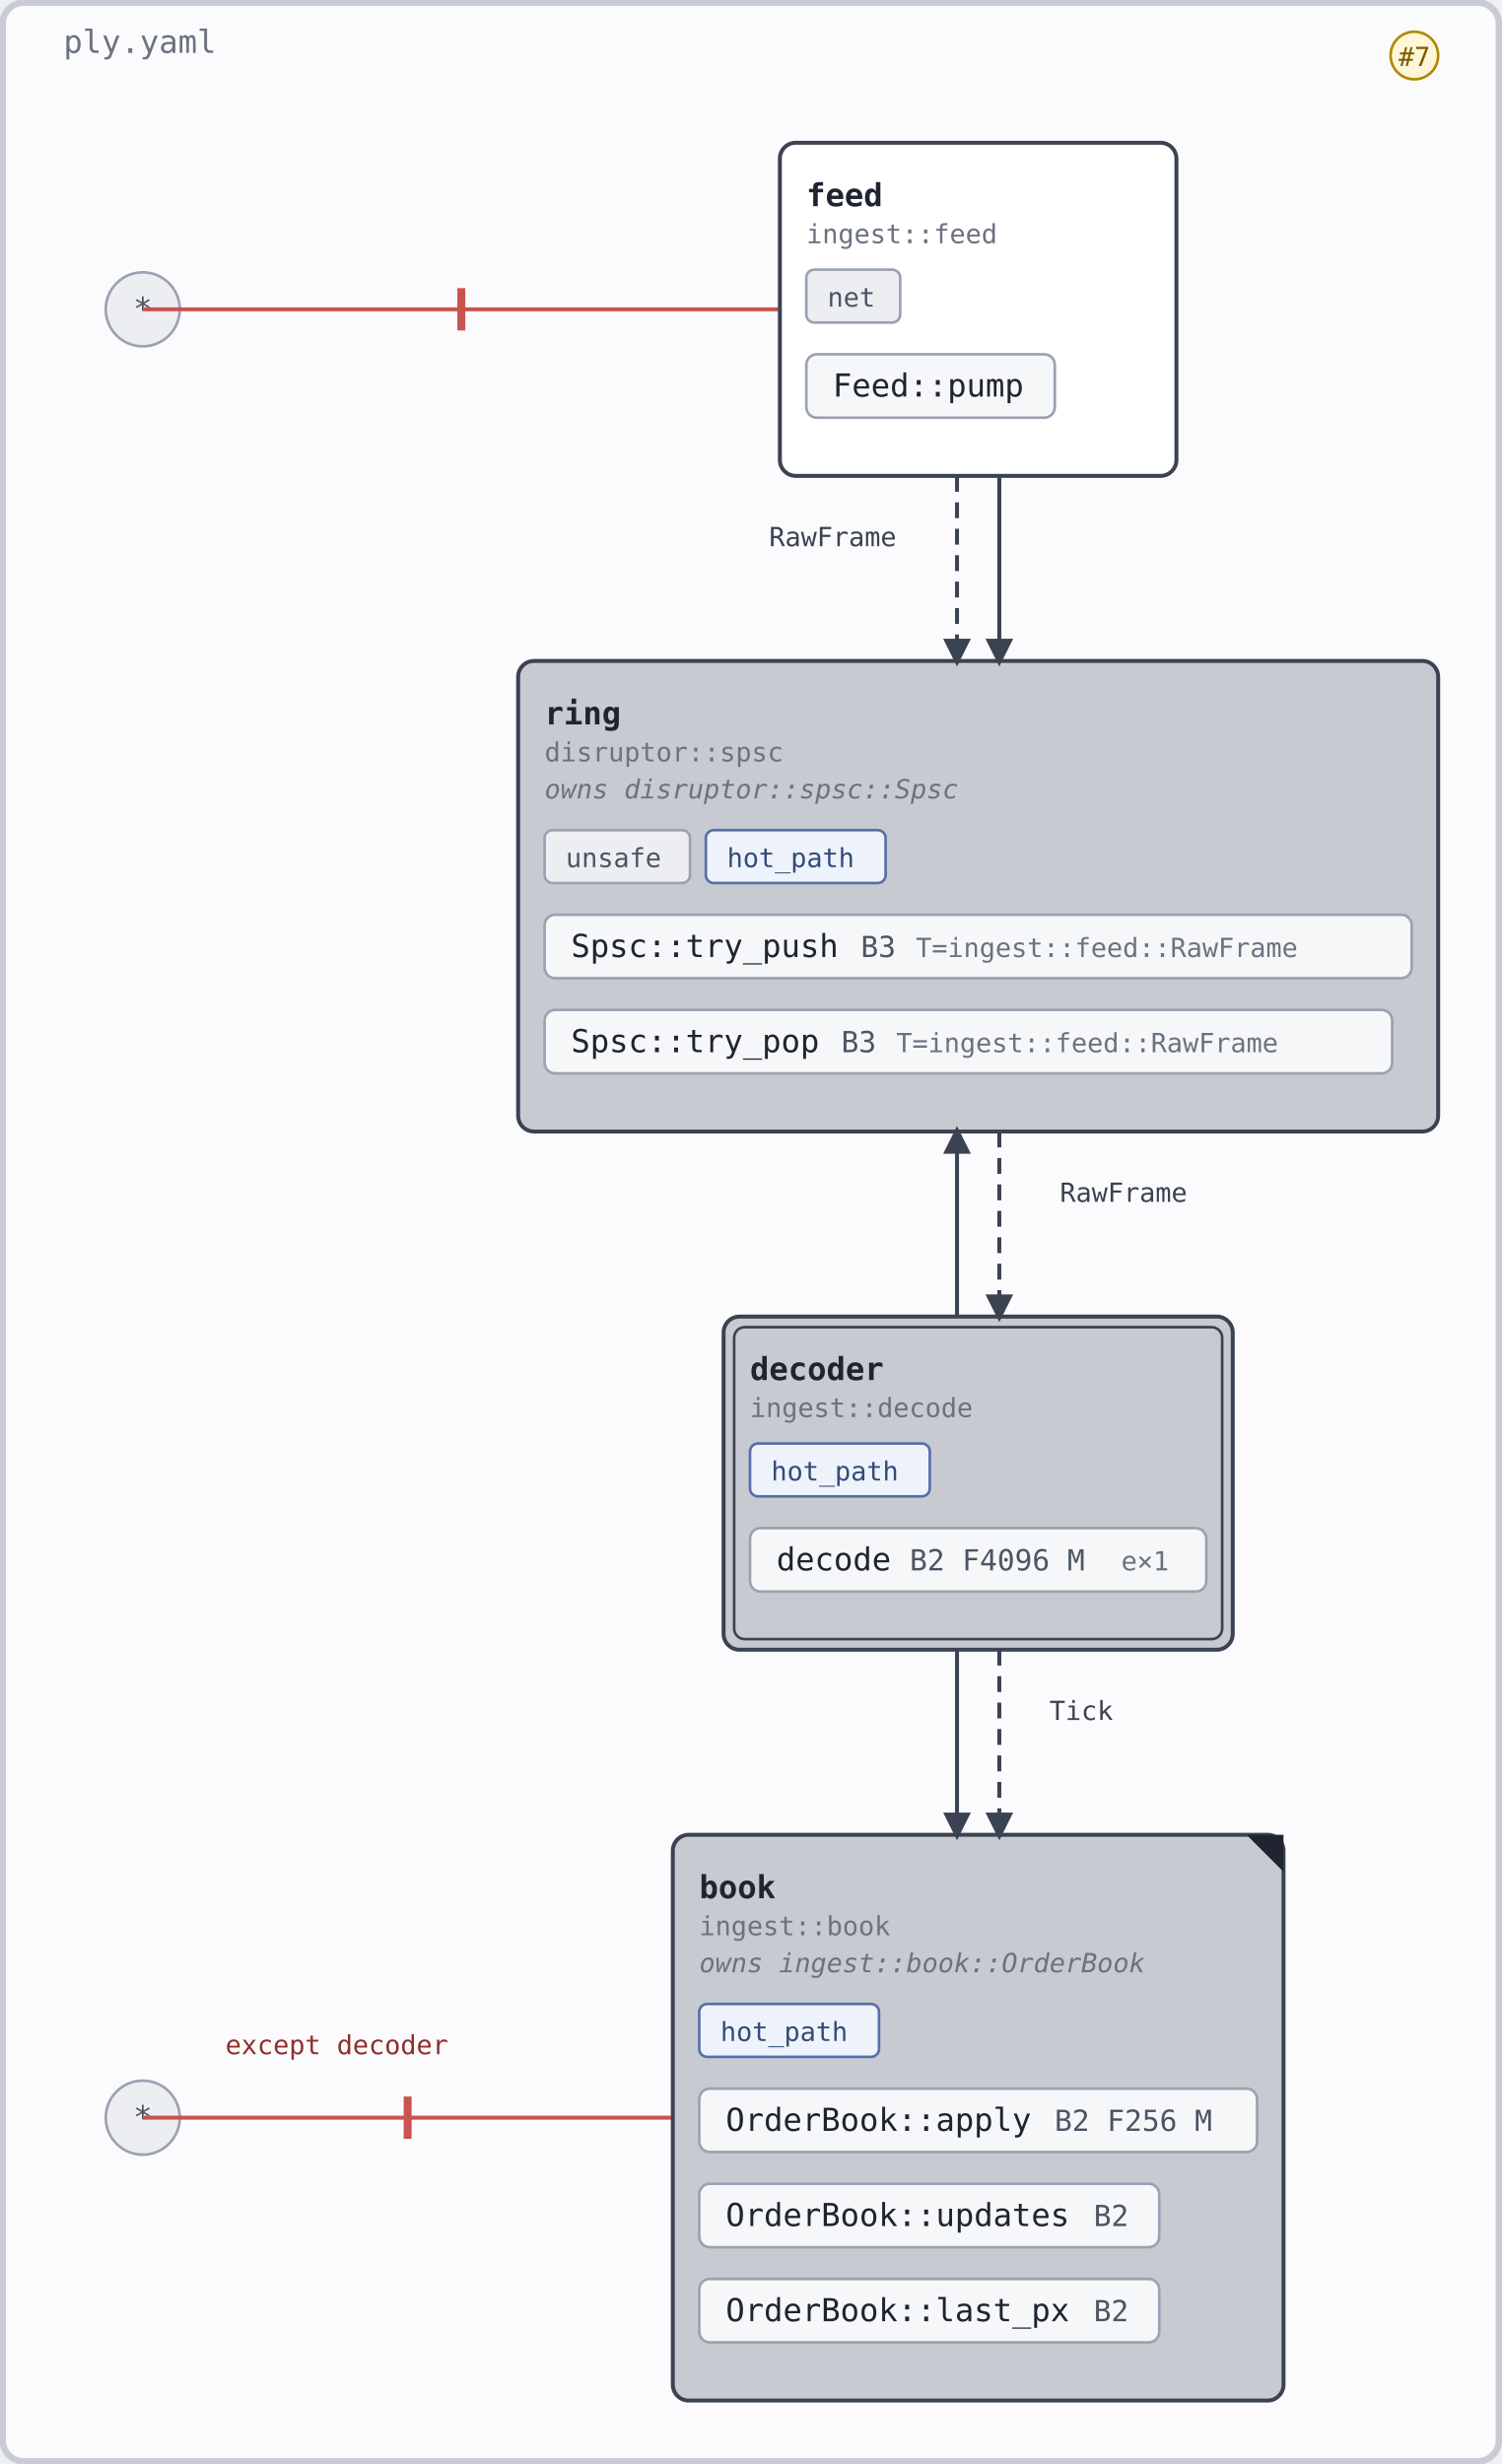
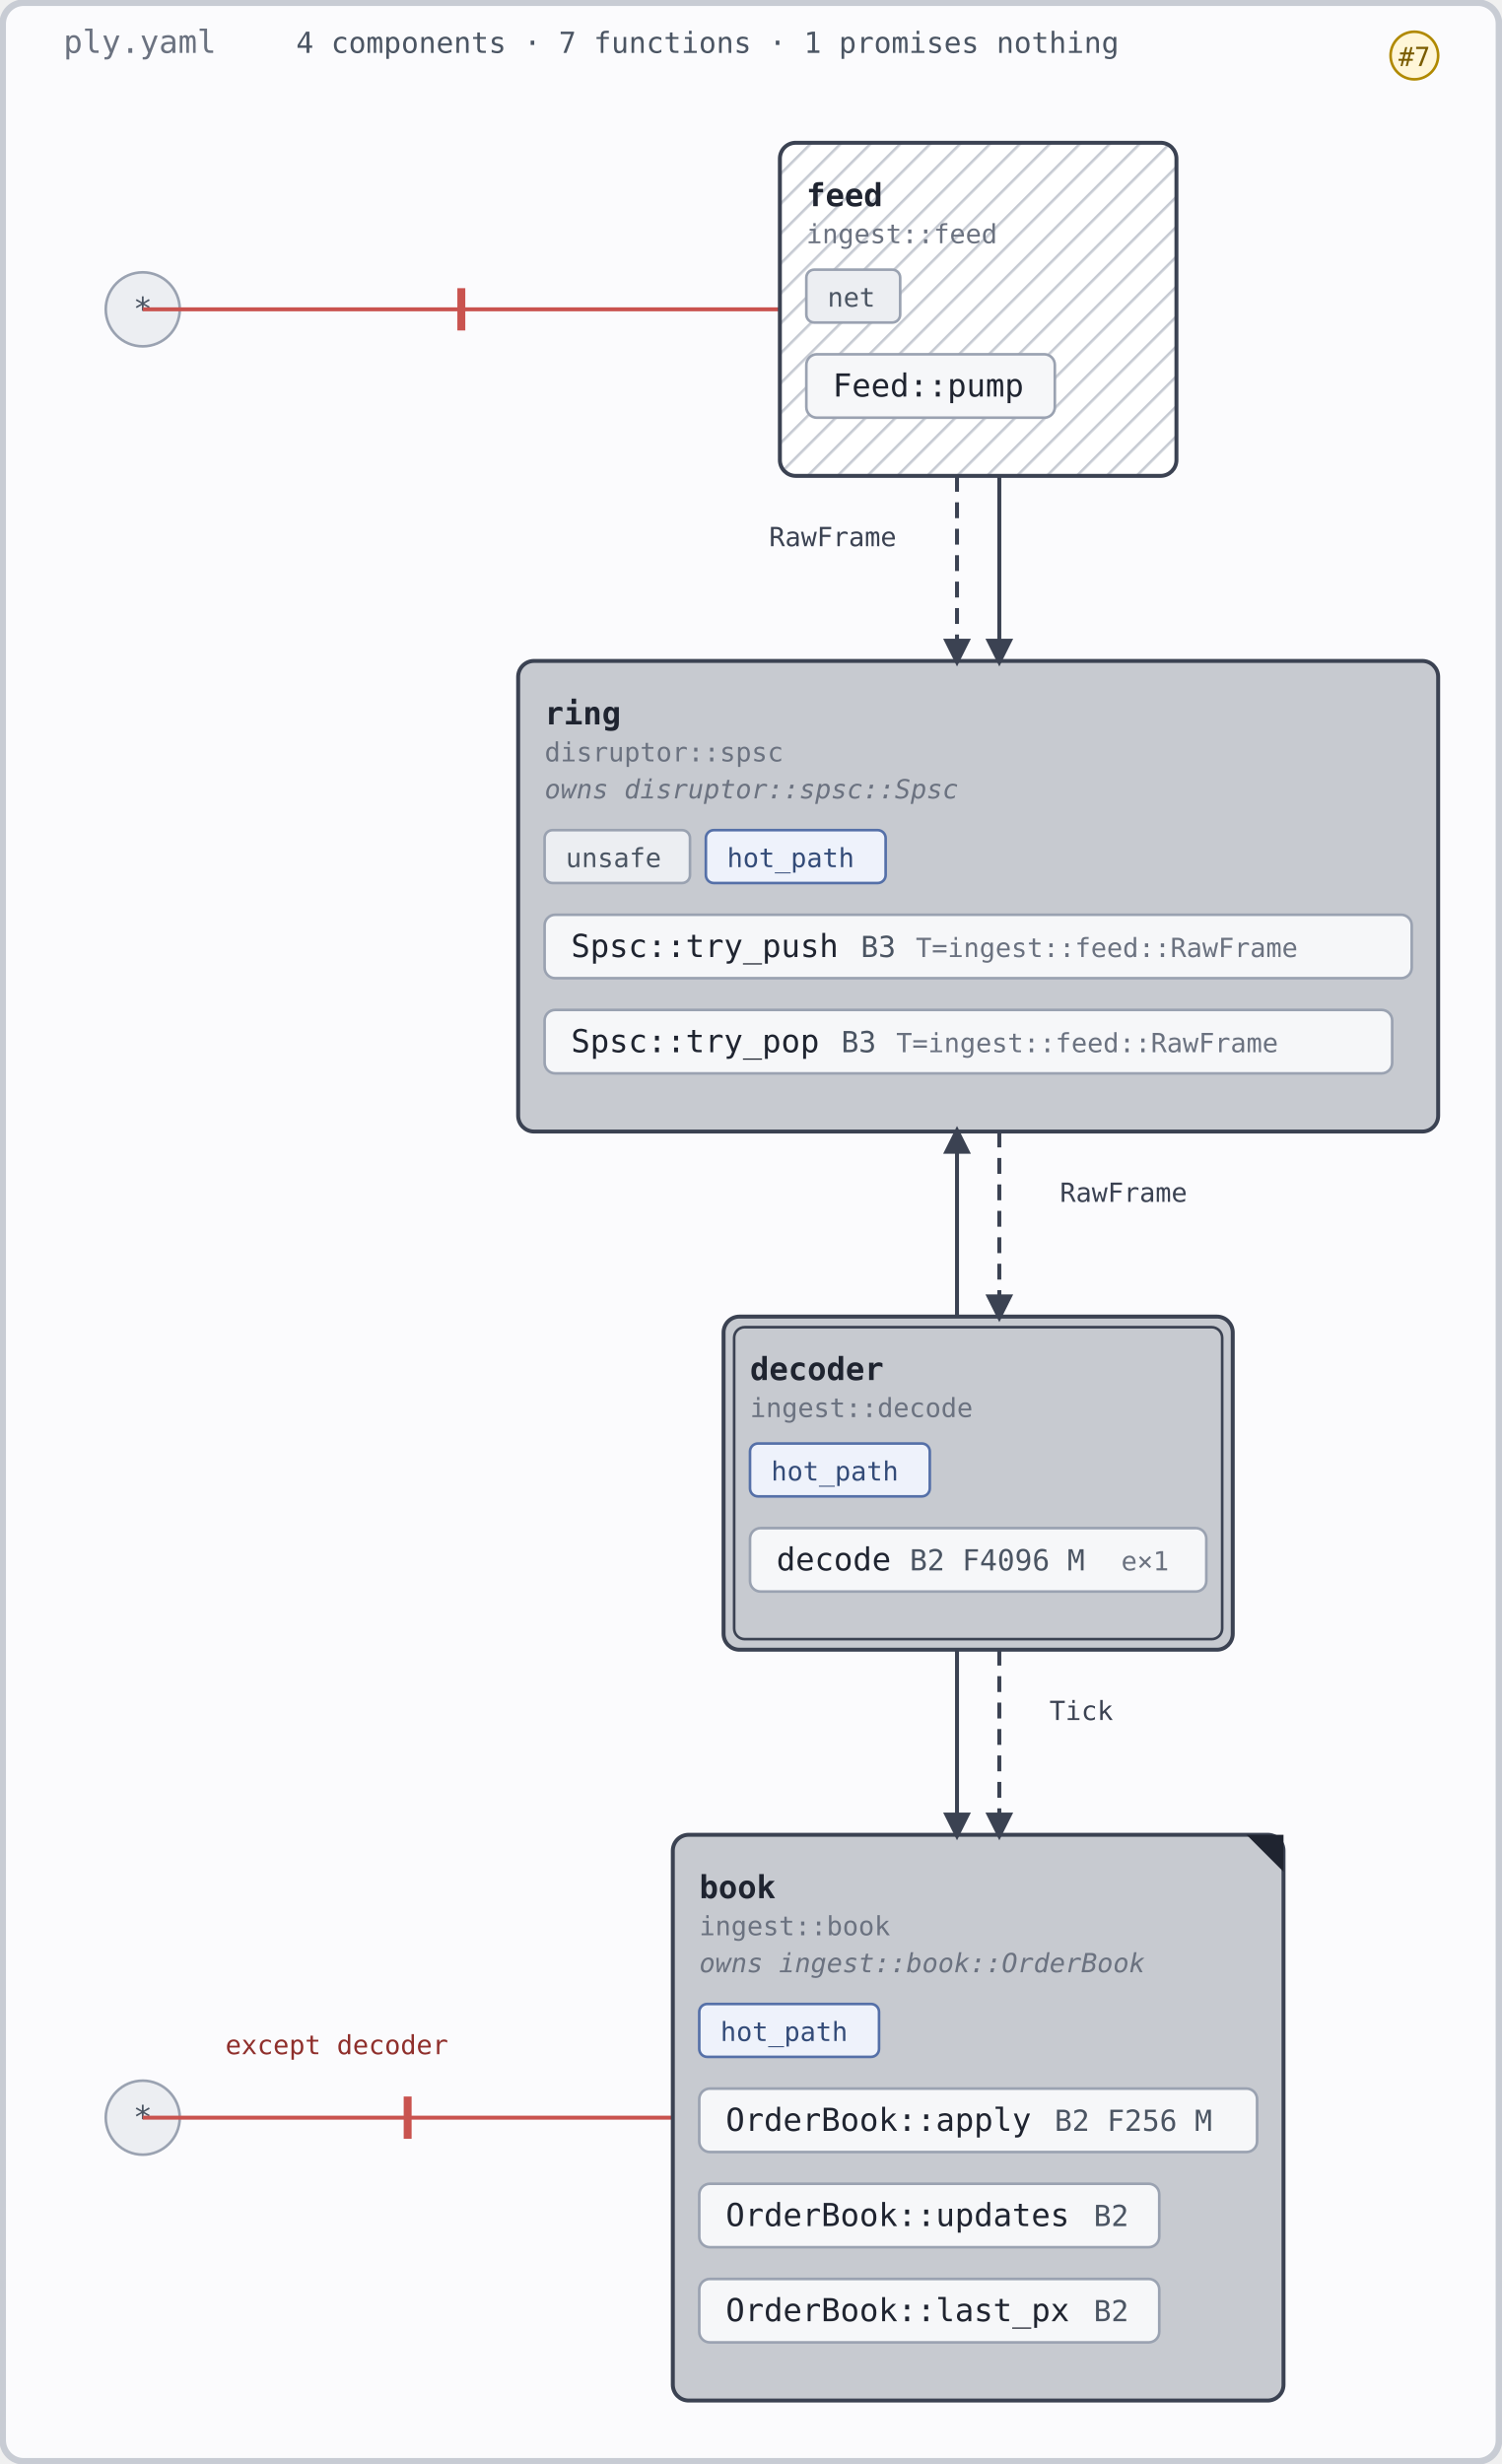
<svg xmlns="http://www.w3.org/2000/svg" width="568.0" height="932.0" viewBox="0 0 568.0 932.0" font-family="monospace" font-size="12">
-   <style>.workspace-frame{fill:#fbfbfd;stroke:#c8ccd4;stroke-width:2.5}.workspace-title{fill:#6b7280}.component-box{stroke:#3b4252;stroke-width:1.5}.hollow-box{stroke-dasharray:6 4}.collapsed-stack{stroke:#3b4252;stroke-width:1.5}.pure-seal{fill:none;stroke:#3b4252}.strict-notch{fill:#1f2430}.component-name{fill:#1f2430;font-weight:bold}.component-anchor{fill:#6b7280;font-size:10px}.component-owns{fill:#6b7280;font-size:10px;font-style:italic}.ceiling-unclaimed{fill:#fff}.ceiling-tested{fill:#f0f1f2}.ceiling-fuzzed{fill:#dfe1e4}.ceiling-bounded{fill:#c7cad0}.ceiling-proved{fill:#aab0b9}.contract-mark{fill:#1f2430}.fn-clause{font:11px ui-monospace,SFMono-Regular,Menlo,monospace;fill:#3c4658}.cap-badge rect{fill:#eceef2;stroke:#9aa2b1}.cap-badge text{fill:#4b5563;font-size:10px}.profile-tag rect{fill:#eef2fb;stroke:#5570a8}.profile-tag text{fill:#334b78;font-size:10px}.fn-chip-box{fill:#f6f7f9;stroke:#9aa2b1}.fn-chip-box-synth{fill:#ecdff5;stroke:#9aa2b1}.fn-name{fill:#1f2430}.fn-checks{fill:#4b5563;font-size:11px}.fn-check-with{fill:#6b7280;font-size:10px}.fn-examples{fill:#6b7280;font-size:10px}.fn-shield{fill:none;stroke:#9a7a1f;font-size:13px}.unresolved-pin circle,.registry-pin circle{fill:#fff6d8;stroke:#b08900}.pin-label{fill:#7a5c00;font-size:10px;text-anchor:middle}.edge-line{fill:none;stroke:#3b4252;stroke-width:1.5}.edge-label{fill:#3b4252;font-size:10px;text-anchor:middle}.deny-line{fill:none;stroke:#c9534f;stroke-width:1.5}.deny-bar{stroke:#c9534f;stroke-width:3}.deny-except{fill:#8f2f2c;font-size:10px;text-anchor:middle}.any-node circle{fill:#eceef2;stroke:#9aa2b1}.any-label{fill:#4b5563;text-anchor:middle}.external-box{fill:none;stroke:#3b4252;stroke-width:1.5}#arrow path{fill:#3b4252}</style>
+   <style>.workspace-frame{fill:#fbfbfd;stroke:#c8ccd4;stroke-width:2.5}.workspace-title{fill:#6b7280}.verdict-strip-text{fill:#4b5563;font-size:11px}.component-box{stroke:#3b4252;stroke-width:1.5}.hollow-box{stroke-dasharray:6 4}.collapsed-stack{stroke:#3b4252;stroke-width:1.5}.pure-seal{fill:none;stroke:#3b4252}.strict-notch{fill:#1f2430}.component-name{fill:#1f2430;font-weight:bold}.component-anchor{fill:#6b7280;font-size:10px}.component-owns{fill:#6b7280;font-size:10px;font-style:italic}.ceiling-unclaimed{fill:url(#unclaimed-hatch)}.ceiling-tested{fill:#f0f1f2}.ceiling-fuzzed{fill:#dfe1e4}.ceiling-bounded{fill:#c7cad0}.ceiling-proved{fill:#aab0b9}.contract-mark{fill:#1f2430}.fn-clause{font:11px ui-monospace,SFMono-Regular,Menlo,monospace;fill:#3c4658}.cap-badge rect{fill:#eceef2;stroke:#9aa2b1}.cap-badge text{fill:#4b5563;font-size:10px}.profile-tag rect{fill:#eef2fb;stroke:#5570a8}.profile-tag text{fill:#334b78;font-size:10px}.fn-chip-box{fill:#f6f7f9;stroke:#9aa2b1}.fn-chip-box-synth{fill:#ecdff5;stroke:#9aa2b1}.fn-name{fill:#1f2430}.fn-checks{fill:#4b5563;font-size:11px}.fn-check-with{fill:#6b7280;font-size:10px}.fn-examples{fill:#6b7280;font-size:10px}.fn-shield{fill:none;stroke:#9a7a1f;font-size:13px}.unresolved-pin circle,.registry-pin circle{fill:#fff6d8;stroke:#b08900}.pin-label{fill:#7a5c00;font-size:10px;text-anchor:middle}.edge-line{fill:none;stroke:#3b4252;stroke-width:1.5}.edge-label{fill:#3b4252;font-size:10px;text-anchor:middle}.deny-line{fill:none;stroke:#c9534f;stroke-width:1.5}.deny-bar{stroke:#c9534f;stroke-width:3}.deny-except{fill:#8f2f2c;font-size:10px;text-anchor:middle}.any-node circle{fill:#eceef2;stroke:#9aa2b1}.any-label{fill:#4b5563;text-anchor:middle}.external-box{fill:none;stroke:#3b4252;stroke-width:1.5}#arrow path{fill:#3b4252}</style>
  <defs>
    <marker id="arrow" viewBox="0 0 10 10" refX="8" refY="5" markerWidth="7" markerHeight="7" orient="auto-start-reverse">
      <path d="M 0 0 L 10 5 L 0 10 z" />
    </marker>
+     <pattern id="unclaimed-hatch" patternUnits="userSpaceOnUse" width="8" height="8" patternTransform="rotate(45)">
+       <rect width="8" height="8" fill="#fff" />
+       <line x1="0" y1="0" x2="0" y2="8" stroke="#c8ccd4" stroke-width="2" />
+     </pattern>
  </defs>
  <rect class="workspace-frame" x="1" y="1" width="566.0" height="930.0" rx="8" />
  <g>
    <text class="workspace-title" x="24.0" y="20">ply.yaml</text>
+   </g>
+   <g class="verdict-strip">
+     <text class="verdict-strip-text" x="112.0" y="20">4 components · 7 functions · 1 promises nothing</text>
  </g>
  <g class="any-node">
    <circle cx="54.0" cy="117.0" r="14.0" />
    <text class="any-label" x="54.0" y="121.0">*</text>
  </g>
  <g class="deny-rule">
    <path class="deny-line" d="M 54.0 117.0 L 295.0 117.0" />
    <line class="deny-bar" x1="174.5" y1="109.0" x2="174.5" y2="125.0" />
  </g>
  <g class="any-node">
    <circle cx="54.0" cy="801.0" r="14.0" />
    <text class="any-label" x="54.0" y="805.0">*</text>
  </g>
  <g class="deny-rule">
    <path class="deny-line" d="M 54.0 801.0 L 254.5 801.0" />
    <line class="deny-bar" x1="154.2" y1="793.0" x2="154.2" y2="809.0" />
    <text class="deny-except" x="127.4" y="777.0">except decoder</text>
  </g>
  <g class="registry-pin">
    <circle cx="535.0" cy="21.0" r="9.0" />
    <text class="pin-label" x="535.0" y="25.0">#7</text>
  </g>
  <g transform="translate(295.0,54.0)">
    <g class="component" data-name="feed">
      <rect class="component-box ceiling-unclaimed" x="0" y="0" width="150.0" height="126.0" rx="6" />
      <text class="component-name" x="10.0" y="24.0">feed</text>
      <text class="component-anchor" x="10.0" y="38.0">ingest::feed</text>
      <g class="cap-badge">
        <rect x="10.0" y="48.0" width="35.5" height="20.0" rx="3" />
        <text x="18.0" y="62.0">net</text>
      </g>
      <g transform="translate(10.0,80.0)">
        <g class="fn-chip" data-fn="Feed::pump">
          <rect class="fn-chip-box" x="0" y="0" width="94.0" height="24.0" rx="4" />
          <text class="fn-name" x="10.0" y="16.0">Feed::pump</text>
        </g>
      </g>
    </g>
  </g>
  <g transform="translate(196.0,250.0)">
    <g class="component" data-name="ring">
      <rect class="component-box ceiling-bounded" x="0" y="0" width="348.0" height="178.0" rx="6" />
      <text class="component-name" x="10.0" y="24.0">ring</text>
      <text class="component-anchor" x="10.0" y="38.0">disruptor::spsc</text>
      <text class="component-owns" x="10.0" y="52.0">owns disruptor::spsc::Spsc</text>
      <g class="cap-badge">
        <rect x="10.0" y="64.0" width="55.0" height="20.0" rx="3" />
        <text x="18.0" y="78.0">unsafe</text>
      </g>
      <g class="profile-tag">
        <rect x="71.0" y="64.0" width="68.0" height="20.0" rx="3" />
        <text x="79.0" y="78.0">hot_path</text>
      </g>
      <g transform="translate(10.0,96.0)">
        <g class="fn-chip" data-fn="Spsc::try_push">
          <rect class="fn-chip-box" x="0" y="0" width="328.0" height="24.0" rx="4" />
          <text class="fn-name" x="10.0" y="16.0">Spsc::try_push</text>
          <text class="fn-checks" x="119.6" y="16.0">B3</text>
          <text class="fn-check-with" x="140.4" y="16.0">T=ingest::feed::RawFrame</text>
        </g>
      </g>
      <g transform="translate(10.0,132.0)">
        <g class="fn-chip" data-fn="Spsc::try_pop">
          <rect class="fn-chip-box" x="0" y="0" width="320.6" height="24.0" rx="4" />
          <text class="fn-name" x="10.0" y="16.0">Spsc::try_pop</text>
          <text class="fn-checks" x="112.2" y="16.0">B3</text>
          <text class="fn-check-with" x="133.0" y="16.0">T=ingest::feed::RawFrame</text>
        </g>
      </g>
    </g>
  </g>
  <g transform="translate(273.7,498.0)">
    <g class="component" data-name="decoder">
      <rect class="component-box ceiling-bounded" x="0" y="0" width="192.6" height="126.0" rx="6" />
      <rect class="pure-seal" x="4" y="4" width="184.6" height="118.0" rx="4" />
      <text class="component-name" x="10.0" y="24.0">decoder</text>
      <text class="component-anchor" x="10.0" y="38.0">ingest::decode</text>
      <g class="profile-tag">
        <rect x="10.0" y="48.0" width="68.0" height="20.0" rx="3" />
        <text x="18.0" y="62.0">hot_path</text>
      </g>
      <g transform="translate(10.0,80.0)">
        <g class="fn-chip" data-fn="decode">
          <rect class="fn-chip-box" x="0" y="0" width="172.6" height="24.0" rx="4" />
          <text class="fn-name" x="10.0" y="16.0">decode</text>
          <text class="fn-checks" x="60.4" y="16.0">B2 F4096 M</text>
          <text class="fn-examples" x="140.4" y="16.0">e×1</text>
        </g>
      </g>
    </g>
  </g>
  <g transform="translate(254.5,694.0)">
    <g class="component" data-name="book">
      <rect class="component-box ceiling-bounded" x="0" y="0" width="231.0" height="214.0" rx="6" />
      <path class="strict-notch" d="M 217.0 0 L 231.0 0 L 231.0 14.0 Z" />
      <text class="component-name" x="10.0" y="24.0">book</text>
      <text class="component-anchor" x="10.0" y="38.0">ingest::book</text>
      <text class="component-owns" x="10.0" y="52.0">owns ingest::book::OrderBook</text>
      <g class="profile-tag">
        <rect x="10.0" y="64.0" width="68.0" height="20.0" rx="3" />
        <text x="18.0" y="78.0">hot_path</text>
      </g>
      <g transform="translate(10.0,96.0)">
        <g class="fn-chip" data-fn="OrderBook::apply">
          <rect class="fn-chip-box" x="0" y="0" width="211.0" height="24.0" rx="4" />
          <text class="fn-name" x="10.0" y="16.0">OrderBook::apply</text>
          <text class="fn-checks" x="134.4" y="16.0">B2 F256 M</text>
        </g>
      </g>
      <g transform="translate(10.0,132.0)">
        <g class="fn-chip" data-fn="OrderBook::updates">
          <rect class="fn-chip-box" x="0" y="0" width="174.0" height="24.0" rx="4" />
          <text class="fn-name" x="10.0" y="16.0">OrderBook::updates</text>
          <text class="fn-checks" x="149.2" y="16.0">B2</text>
        </g>
      </g>
      <g transform="translate(10.0,168.0)">
        <g class="fn-chip" data-fn="OrderBook::last_px">
          <rect class="fn-chip-box" x="0" y="0" width="174.0" height="24.0" rx="4" />
          <text class="fn-name" x="10.0" y="16.0">OrderBook::last_px</text>
          <text class="fn-checks" x="149.2" y="16.0">B2</text>
        </g>
      </g>
    </g>
  </g>
  <g class="edge-call">
    <path class="edge-line" d="M 378.0 180.0 L 378.0 250.0" marker-end="url(#arrow)" />
  </g>
  <g class="edge-call">
    <path class="edge-line" d="M 362.0 498.0 L 362.0 428.0" marker-end="url(#arrow)" />
  </g>
  <g class="edge-call">
    <path class="edge-line" d="M 362.0 624.0 L 362.0 694.0" marker-end="url(#arrow)" />
  </g>
  <g class="edge-flow">
    <path class="edge-line" stroke-dasharray="6 4" d="M 362.0 180.0 L 362.0 250.0" marker-end="url(#arrow)" />
    <text class="edge-label" x="315.0" y="206.6">RawFrame</text>
  </g>
  <g class="edge-flow">
    <path class="edge-line" stroke-dasharray="6 4" d="M 378.0 428.0 L 378.0 498.0" marker-end="url(#arrow)" />
    <text class="edge-label" x="425.0" y="454.6">RawFrame</text>
  </g>
  <g class="edge-flow">
    <path class="edge-line" stroke-dasharray="6 4" d="M 378.0 624.0 L 378.0 694.0" marker-end="url(#arrow)" />
    <text class="edge-label" x="409.0" y="650.6">Tick</text>
  </g>
</svg>
